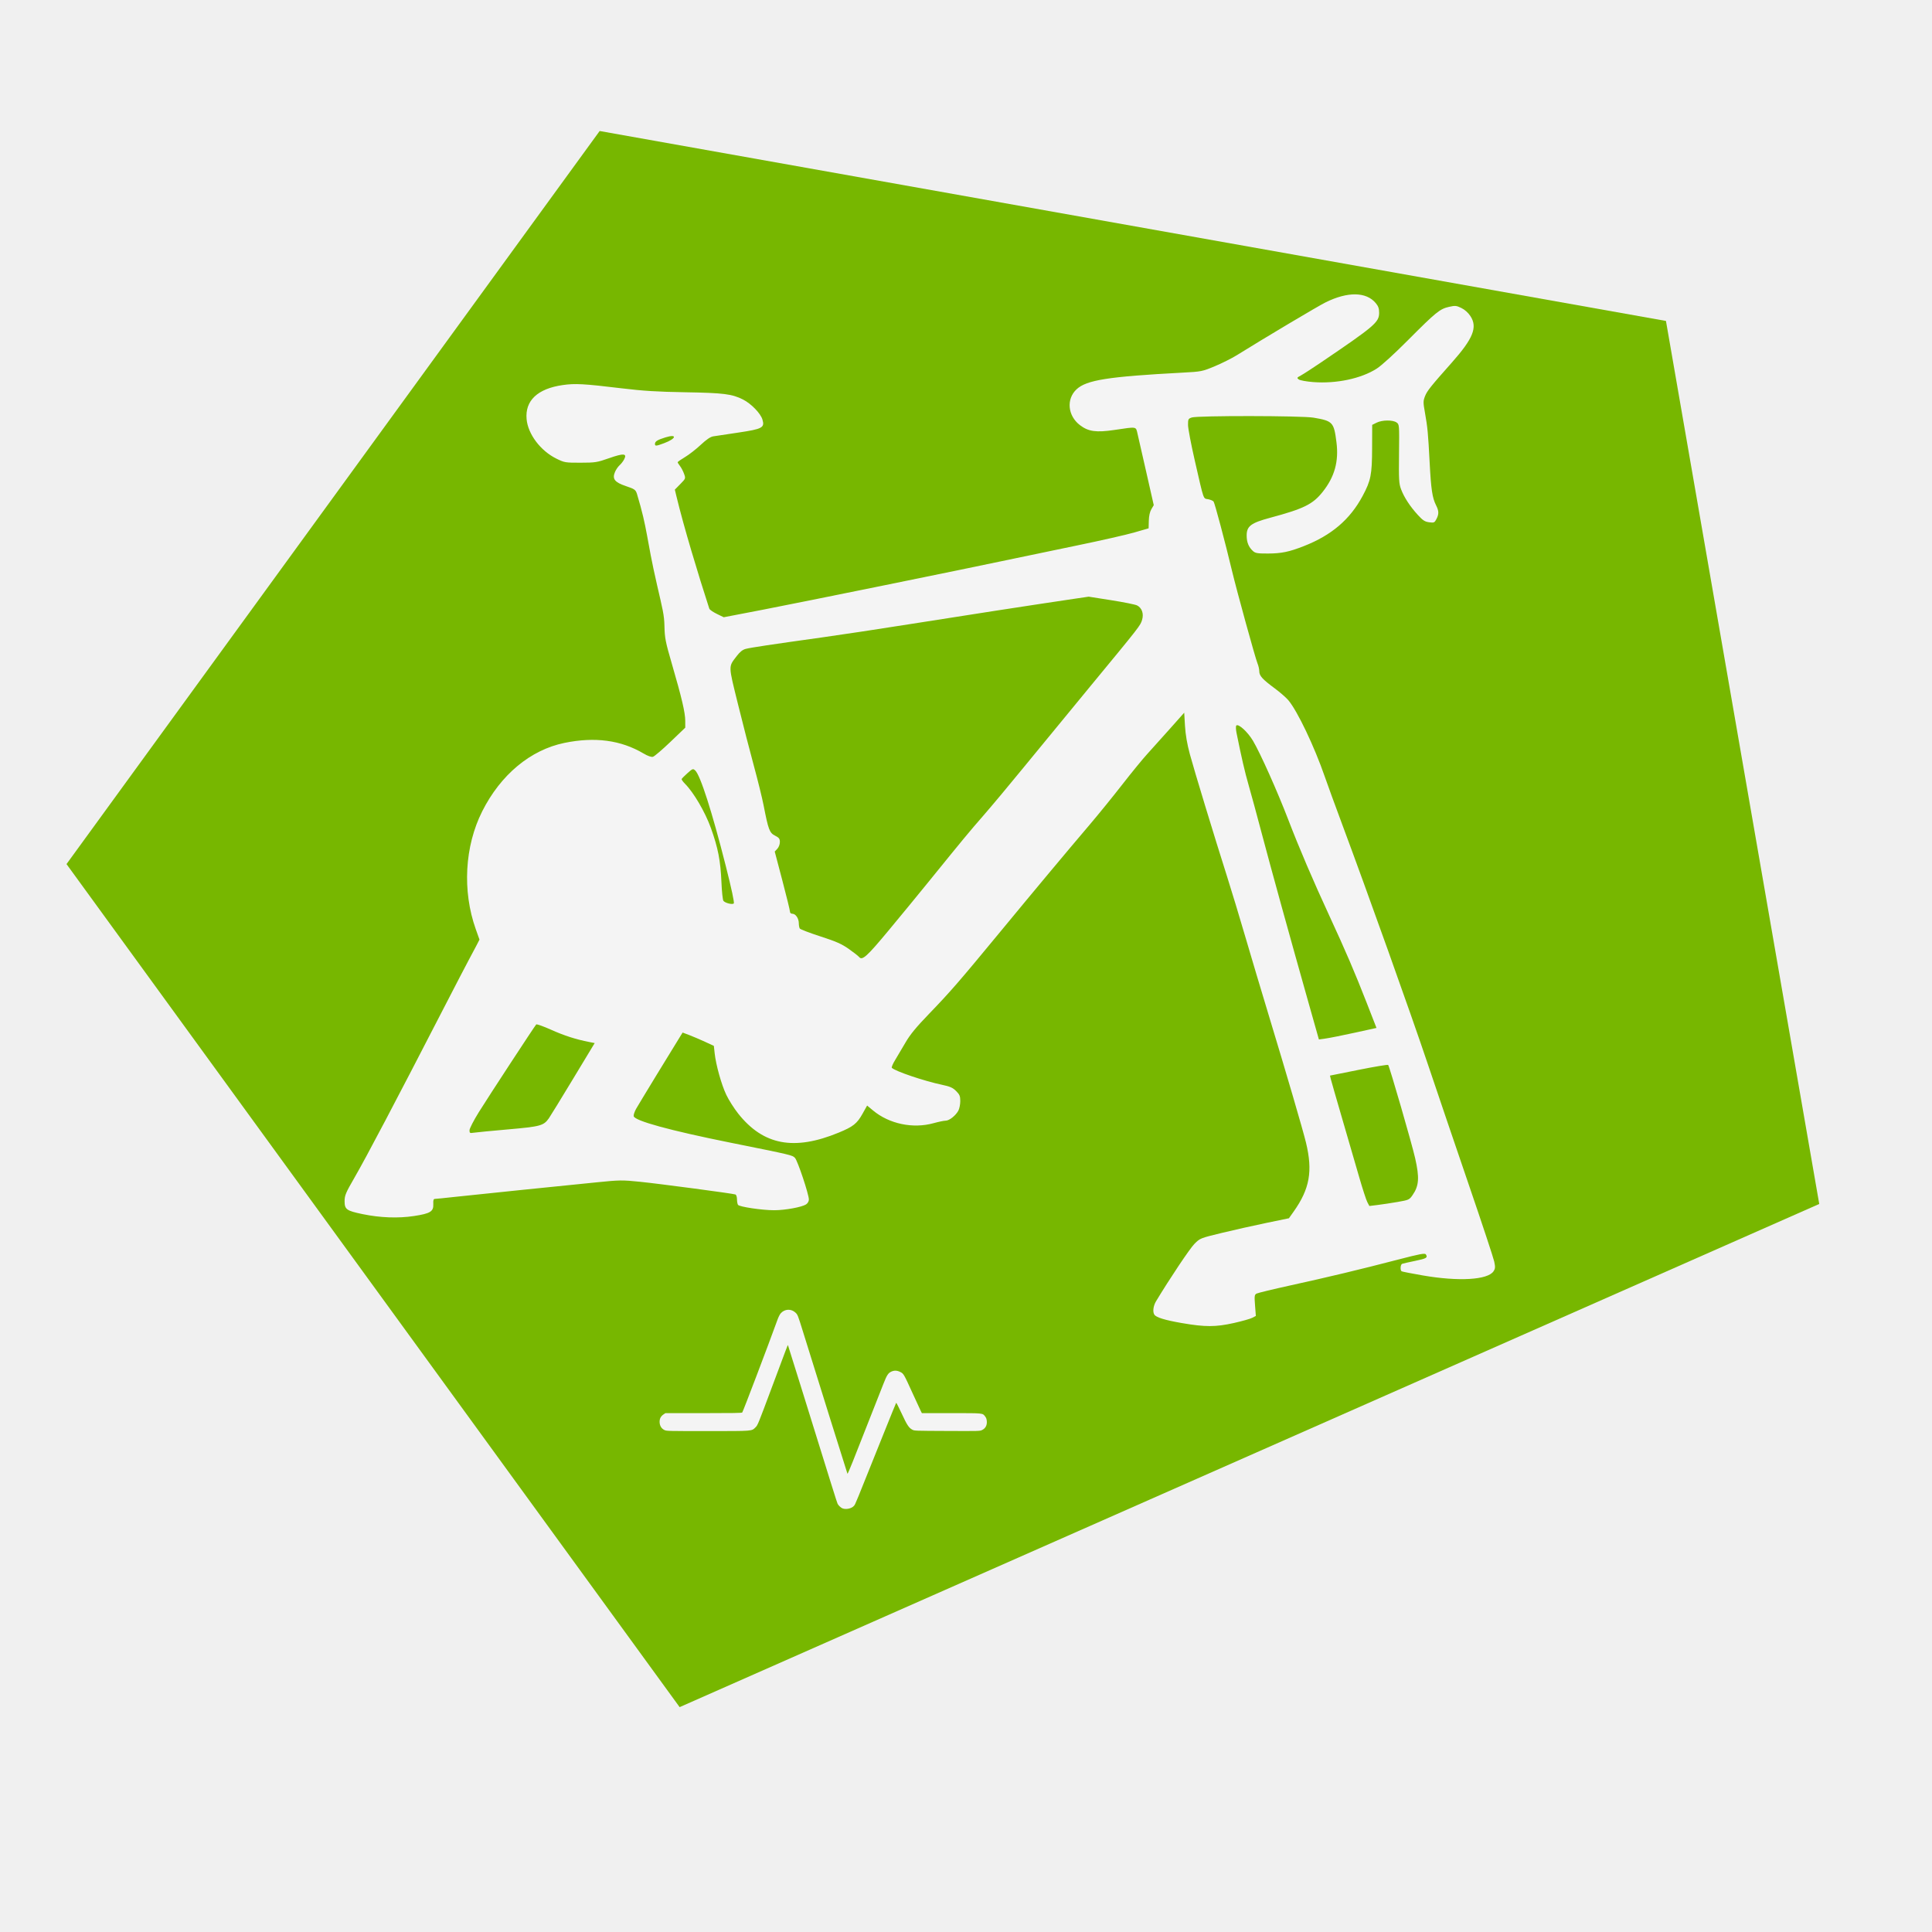
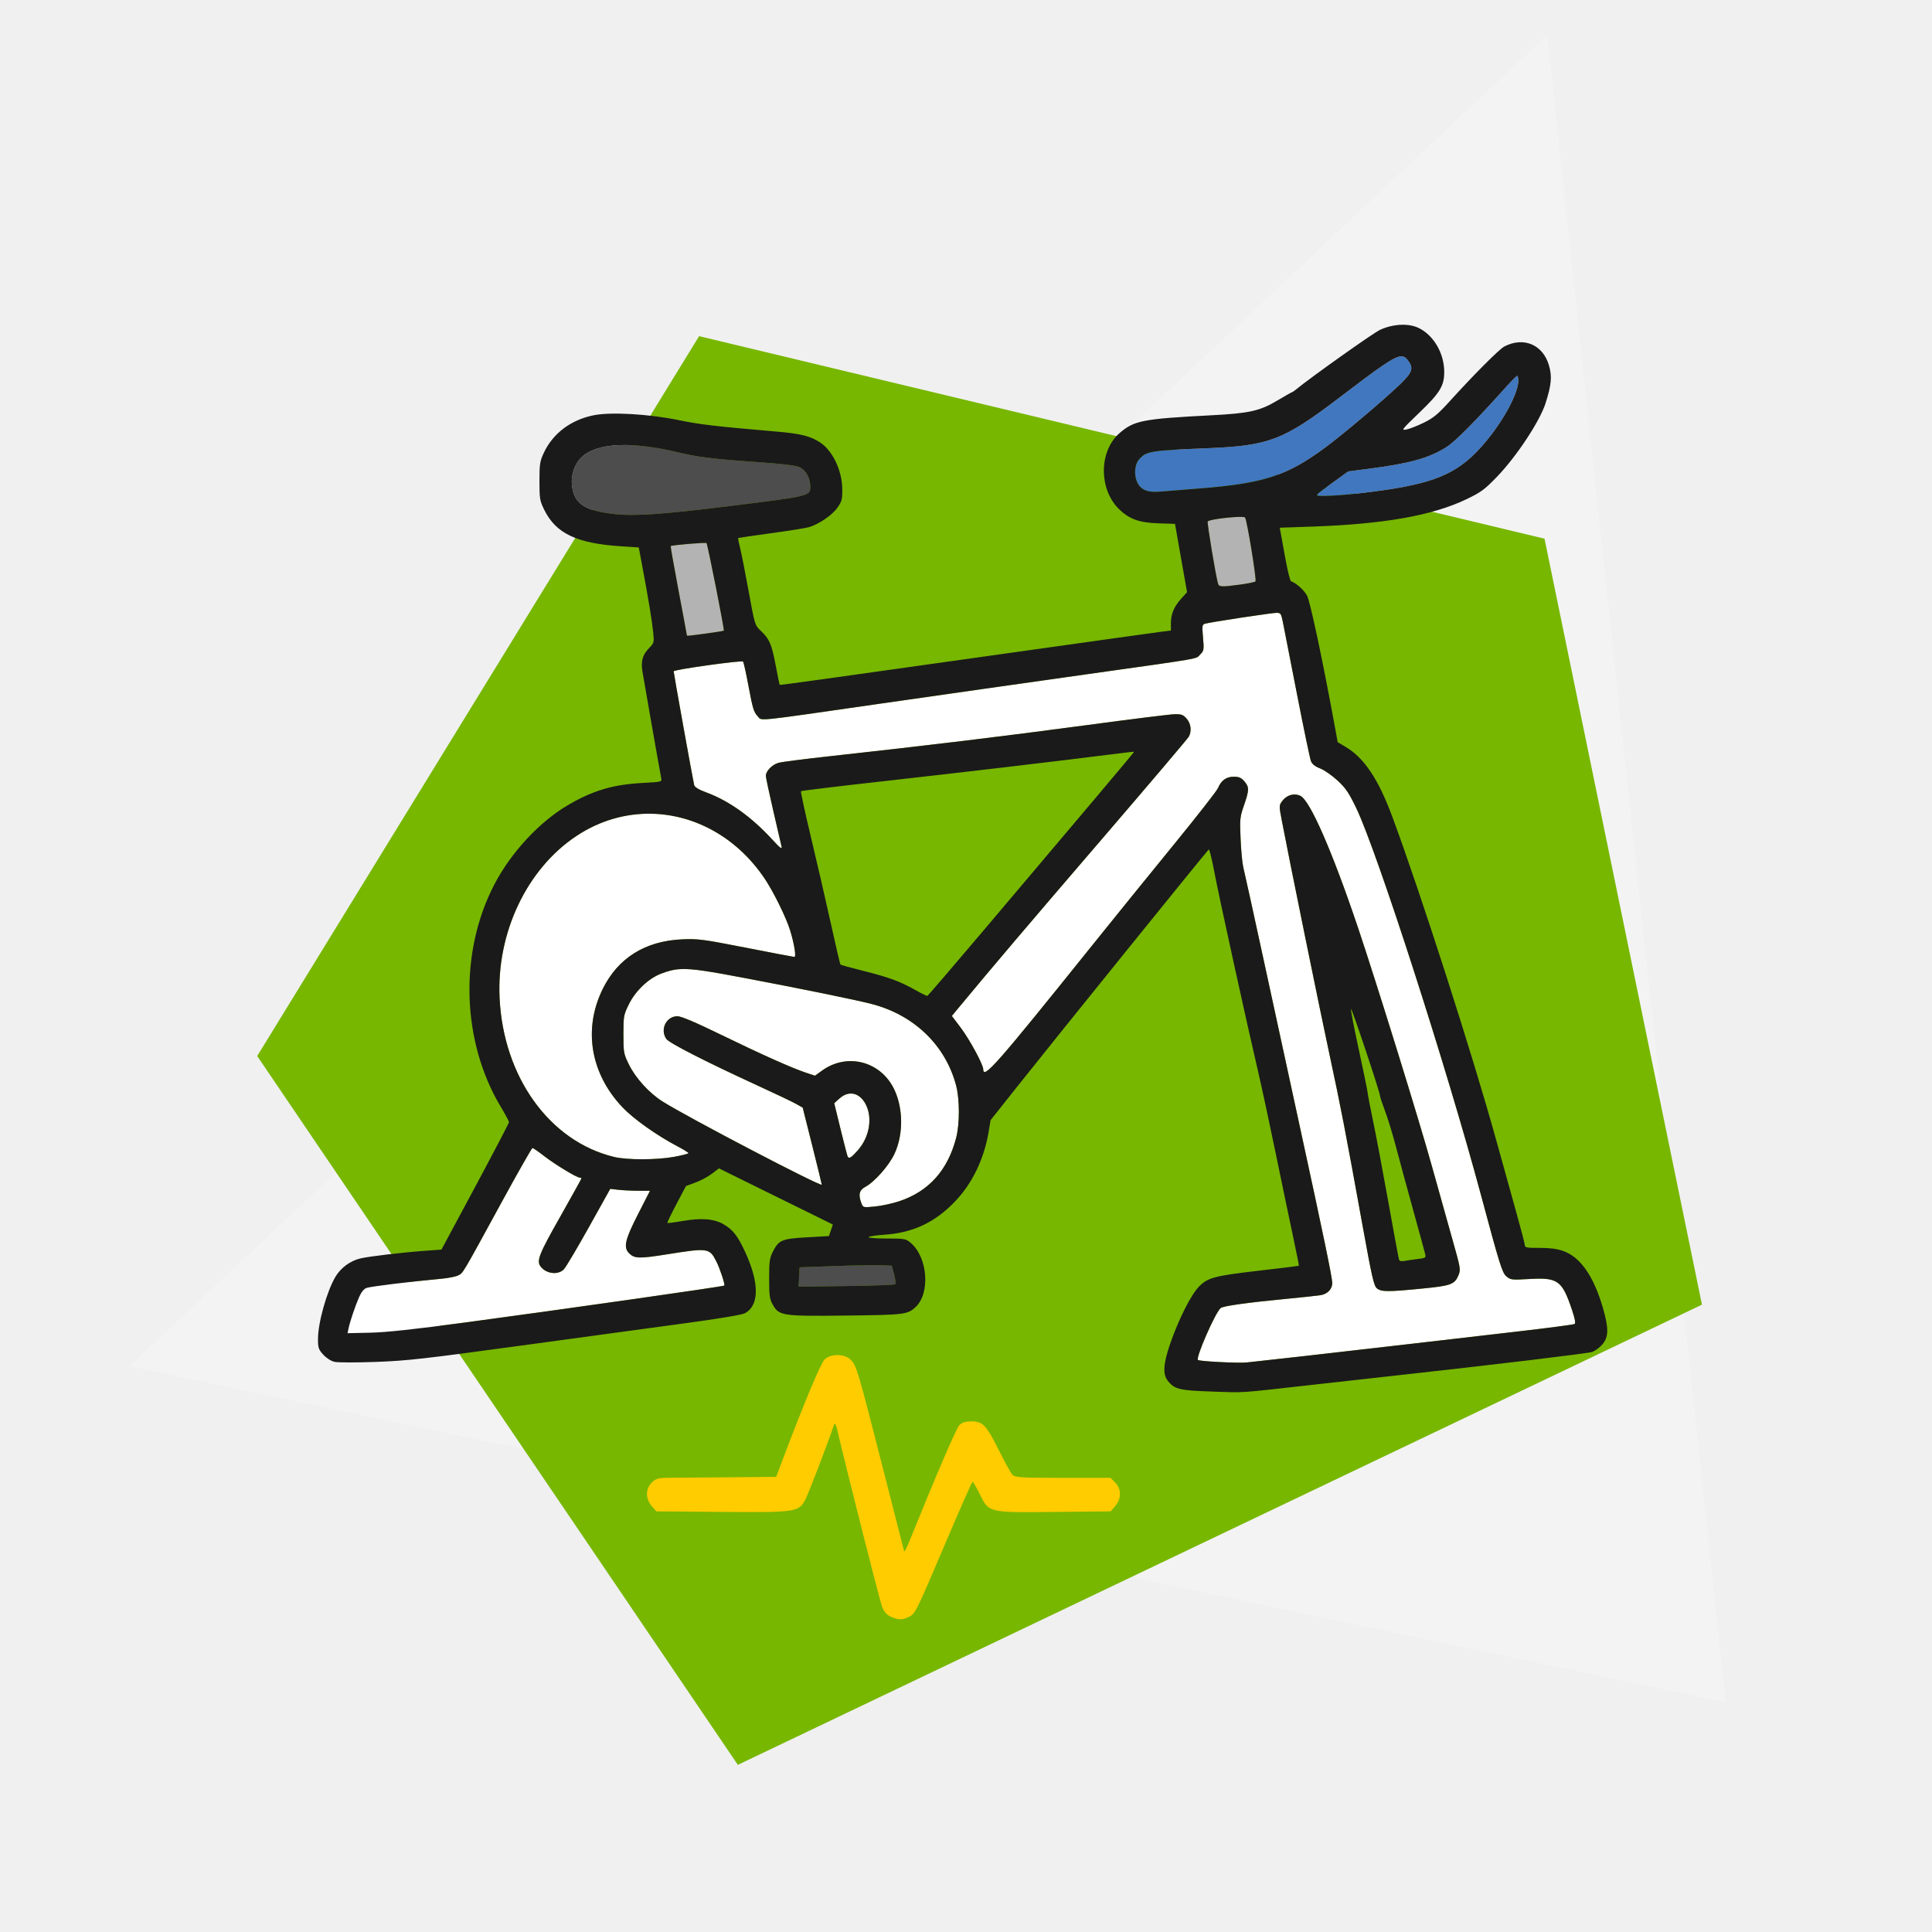
<svg xmlns="http://www.w3.org/2000/svg" version="1.1" id="svg1" width="360" height="360" viewBox="0 0 360 360" xml:space="preserve">
  <defs id="defs1" />
-   <g id="background" transform="matrix(1.052085,0,0,1.052085,-0.664369,53.34356)" style="fill:#cd0000;fill-opacity:1">
-     <path style="fill:#77b700;fill-opacity:1;stroke:none" d="M 12.411,102.336 121.002,251.648 322.838,162.533 295.69,6.14 106.838,-27.5 Z" id="path2" />
+   <g id="background2" style="fill:#cd0000;fill-opacity:1">
+     <path style="display:inline;fill:#f4f4f4;fill-opacity:0.678;stroke:none;stroke-width:1.052" d="M 321.564,317.23 288.307,6.517 24.121,254.586 Z" id="path2-1" />
  </g>
-   <g id="metric" transform="matrix(0.1613508,0,0,0.1613508,119.9549,253.6311)">
-     <path style="fill:#f4f4f4;fill-opacity:1;stroke-width:0.592" d="m 229.477,169.999 c -1.849,-0.735 -4.592,-3.304 -5.612,-5.255 -0.73,-1.396 -6.675,-20.39 -42.392,-135.452 -8.128,-26.185 -14.868,-47.699 -14.976,-47.807 -0.25,-0.251 -0.636,0.764 -19.294,50.743 -15.089,40.42 -15.641,41.767 -18.104,44.161 -4.681,4.55 -2.246,4.358 -55.411,4.358 -46.841,0 -47.353,-0.013 -49.888,-1.24 -3.513,-1.7 -5.502,-5.143 -5.502,-9.52 0,-3.759 1.449,-6.417 4.686,-8.599 l 1.996,-1.345 h 43.869 c 34.17,0 44.09,-0.163 44.865,-0.739 0.767,-0.57 30.136,-77.855 40.957,-107.78 0.935,-2.587 2.509,-5.623 3.496,-6.748 4.557,-5.19 12.092,-5.539 17.09,-0.792 2.482,2.357 2.777,3.102 8.368,21.119 16.168,52.101 51.349,164.527 51.628,164.984 0.18,0.296 2.954,-6.093 6.164,-14.197 7.495,-18.924 30.625,-77.591 35.373,-89.721 3.95,-10.089 5.475,-12.441 9.156,-14.113 3.363,-1.528 6.622,-1.393 10.269,0.424 3.911,1.949 4.09,2.258 14.301,24.696 4.498,9.885 8.741,19.074 9.427,20.42 l 1.248,2.447 h 34.031 c 37.686,0 35.978,-0.171 39.084,3.902 1.226,1.608 1.685,2.978 1.875,5.598 0.331,4.583 -1.595,8.127 -5.425,9.981 -2.575,1.247 -2.898,1.255 -40.381,1.092 -37.725,-0.165 -37.789,-0.167 -40.235,-1.475 -4.018,-2.149 -6.123,-5.348 -12.327,-18.74 -3.247,-7.009 -6.083,-12.552 -6.302,-12.318 -0.219,0.234 -6.53,15.731 -14.024,34.439 -34.236,85.457 -32.945,82.308 -34.585,84.392 -2.543,3.233 -9.202,4.763 -13.423,3.085 z" id="path1" />
+   <g id="background" transform="matrix(0.9059701,0,0,0.934409,28.66453,85.44164)" style="fill:#cd0000;fill-opacity:1">
+     <path style="fill:#77b700;fill-opacity:1;stroke:none" d="M 21.261,119.151 120.117,260.498 318.413,168.728 286.029,15.984 112.148,-24.402 Z" id="path2" />
  </g>
-   <g id="bike" transform="matrix(1.186497,0,0,1.186497,-29.09977,-81.41105)">
-     <path style="display:inline;fill:#f4f4f4;fill-opacity:1;stroke-width:0.198" d="m 210.175,276.407 c -2.711,-0.471 -4.082,-0.892 -4.368,-1.34 -0.283,-0.445 -0.161,-1.378 0.274,-2.099 2.134,-3.539 5.29,-8.259 6.015,-8.994 0.886,-0.899 0.913,-0.91 4.306,-1.733 1.878,-0.456 5.019,-1.16 6.98,-1.566 l 3.566,-0.737 0.76,-1.075 c 2.503,-3.542 2.999,-6.32 1.923,-10.787 -0.472,-1.961 -3.068,-10.838 -5.852,-20.008 -1.158,-3.814 -2.82,-9.387 -3.695,-12.383 -0.875,-2.997 -2.157,-7.232 -2.85,-9.411 -2.03,-6.383 -5.151,-16.647 -5.846,-19.219 -0.43,-1.592 -0.682,-3.061 -0.764,-4.446 l -0.122,-2.068 -2.279,2.563 c -1.253,1.41 -2.85,3.188 -3.548,3.951 -0.698,0.763 -2.449,2.903 -3.89,4.756 -1.441,1.853 -3.758,4.706 -5.148,6.34 -3.672,4.318 -8.658,10.289 -14.061,16.841 -6.35,7.701 -7.827,9.404 -11.092,12.786 -2.074,2.149 -3.025,3.305 -3.75,4.557 -0.534,0.923 -1.269,2.165 -1.633,2.759 -0.364,0.595 -0.596,1.145 -0.515,1.222 0.572,0.549 5.057,2.064 7.868,2.659 1.277,0.27 1.703,0.458 2.229,0.985 0.549,0.549 0.651,0.795 0.651,1.572 0,0.507 -0.131,1.174 -0.29,1.482 -0.404,0.781 -1.43,1.599 -2.006,1.599 -0.265,0 -1.126,0.178 -1.913,0.396 -3.234,0.896 -6.958,0.112 -9.496,-2.001 l -0.925,-0.77 -0.717,1.281 c -0.87,1.556 -1.472,2.033 -3.746,2.971 -7.004,2.891 -11.836,1.978 -15.776,-2.98 -0.648,-0.815 -1.493,-2.147 -1.879,-2.959 -0.764,-1.611 -1.622,-4.676 -1.824,-6.518 l -0.128,-1.167 -1.405,-0.649 c -0.773,-0.357 -1.876,-0.827 -2.452,-1.046 l -1.047,-0.397 -0.269,0.429 c -1.245,1.987 -6.678,10.906 -7.034,11.545 -0.249,0.447 -0.421,0.967 -0.382,1.156 0.149,0.732 5.693,2.251 15.227,4.17 9.673,1.948 9.66,1.944 10.097,2.382 0.416,0.417 2.188,5.718 2.188,6.546 0,0.277 -0.187,0.597 -0.446,0.764 -0.668,0.43 -3.303,0.911 -4.996,0.911 -1.911,0 -5.493,-0.534 -5.693,-0.849 -0.084,-0.133 -0.155,-0.534 -0.156,-0.891 -0.002,-0.358 -0.114,-0.689 -0.251,-0.736 -0.445,-0.154 -11.864,-1.674 -14.944,-1.988 -2.851,-0.291 -3.211,-0.287 -6.935,0.092 -2.16,0.22 -7.45,0.756 -11.754,1.192 -4.304,0.436 -9.03,0.928 -10.501,1.093 -1.471,0.165 -2.825,0.301 -3.01,0.302 -0.266,0.002 -0.327,0.17 -0.297,0.816 0.054,1.169 -0.459,1.487 -3.034,1.88 -2.48,0.379 -5.333,0.272 -8.09,-0.303 -2.505,-0.522 -2.807,-0.74 -2.807,-2.025 0,-0.903 0.168,-1.303 1.558,-3.71 1.886,-3.266 6.403,-11.844 13.992,-26.574 1.825,-3.542 3.609,-6.974 3.965,-7.628 0.356,-0.654 0.877,-1.635 1.158,-2.179 l 0.51,-0.991 -0.584,-1.643 c -2.132,-5.997 -1.748,-13.014 1.011,-18.5 2.896,-5.757 7.578,-9.654 12.917,-10.751 4.785,-0.983 8.86,-0.439 12.412,1.658 0.679,0.401 1.224,0.593 1.486,0.524 0.228,-0.06 1.463,-1.114 2.745,-2.342 l 2.331,-2.232 -0.003,-1.09 c -0.004,-1.278 -0.548,-3.594 -2.096,-8.916 -1.01,-3.474 -1.128,-4.073 -1.169,-5.944 -0.039,-1.79 -0.292,-2.666 -1.159,-6.439 -1.767,-7.69 -1.417,-8.546 -3.168,-14.359 -0.215,-0.625 -0.373,-0.734 -1.722,-1.189 -1.78,-0.6 -2.184,-1.123 -1.718,-2.225 0.152,-0.359 0.476,-0.831 0.72,-1.049 0.244,-0.218 0.569,-0.637 0.721,-0.931 0.485,-0.939 -0.081,-0.982 -2.365,-0.18 -1.893,0.665 -2.163,0.708 -4.494,0.711 -2.398,0.004 -2.523,-0.018 -3.783,-0.638 -2.492,-1.226 -4.468,-3.844 -4.682,-6.204 -0.264,-2.909 1.72,-4.782 5.669,-5.352 1.938,-0.28 3.33,-0.203 9.238,0.509 3.412,0.411 5.586,0.546 10.006,0.621 6.035,0.102 7.353,0.268 9.083,1.145 1.269,0.643 2.752,2.171 3.04,3.132 0.386,1.288 0.01,1.491 -3.826,2.062 -1.784,0.266 -3.537,0.529 -3.896,0.585 -0.444,0.07 -1.075,0.499 -1.981,1.347 -0.732,0.684 -1.843,1.548 -2.469,1.918 -0.627,0.371 -1.139,0.73 -1.139,0.799 0,0.069 0.166,0.338 0.368,0.598 0.202,0.26 0.488,0.807 0.635,1.217 0.266,0.743 0.265,0.746 -0.59,1.617 l -0.857,0.873 0.244,1.016 c 1.158,4.826 3.436,12.338 5.165,17.664 0.067,0.205 0.654,0.575 1.227,0.854 l 1.041,0.507 6.142,-1.182 c 5.874,-1.13 32.368,-6.523 39.429,-8.025 1.853,-0.394 6.355,-1.332 10.006,-2.085 3.651,-0.752 7.653,-1.662 8.894,-2.02 l 2.257,-0.652 0.03,-1.188 c 0.02,-0.761 0.165,-1.415 0.404,-1.82 l 0.374,-0.632 -1.159,-5.114 c -0.637,-2.813 -1.263,-5.559 -1.391,-6.104 -0.272,-1.16 -0.039,-1.122 -3.614,-0.593 -2.893,0.428 -4.109,0.258 -5.436,-0.76 -1.92,-1.472 -2.164,-4.091 -0.525,-5.622 1.564,-1.461 4.975,-1.998 16.61,-2.616 2.998,-0.159 3.119,-0.183 5.1,-1.007 1.116,-0.464 2.676,-1.247 3.467,-1.739 4.332,-2.698 12.721,-7.692 13.921,-8.286 3.469,-1.719 6.383,-1.681 7.884,0.103 0.407,0.484 0.537,0.85 0.537,1.519 0,1.504 -0.659,2.066 -9.278,7.906 -1.287,0.872 -2.644,1.749 -3.017,1.95 -0.629,0.338 -0.652,0.383 -0.32,0.626 0.197,0.144 1.221,0.328 2.276,0.409 3.622,0.278 7.517,-0.548 9.958,-2.112 0.762,-0.488 2.742,-2.291 4.938,-4.497 4.341,-4.36 4.988,-4.886 6.415,-5.205 0.976,-0.218 1.154,-0.202 1.938,0.177 0.537,0.26 1.074,0.739 1.421,1.265 1.157,1.758 0.445,3.529 -2.961,7.361 -3.251,3.658 -3.848,4.407 -4.163,5.223 -0.298,0.77 -0.299,0.982 -0.014,2.576 0.414,2.322 0.5,3.233 0.741,7.858 0.22,4.219 0.418,5.537 1.006,6.7 0.454,0.898 0.467,1.379 0.057,2.171 -0.292,0.565 -0.373,0.601 -1.139,0.501 -0.68,-0.089 -0.994,-0.292 -1.79,-1.163 -1.22,-1.335 -2.153,-2.766 -2.627,-4.031 -0.329,-0.878 -0.365,-1.498 -0.318,-5.581 0.052,-4.56 0.049,-4.596 -0.391,-4.904 -0.596,-0.417 -2.26,-0.398 -3.129,0.036 l -0.693,0.346 -0.013,3.665 c -0.015,4.173 -0.195,5.079 -1.491,7.5 -1.974,3.687 -4.872,6.163 -9.203,7.864 -2.347,0.922 -3.54,1.169 -5.668,1.175 -1.637,0.005 -1.974,-0.051 -2.348,-0.39 -0.682,-0.617 -0.991,-1.381 -0.991,-2.447 0,-1.462 0.67,-1.967 3.684,-2.777 5.299,-1.424 6.698,-2.114 8.252,-4.067 1.875,-2.357 2.548,-4.777 2.167,-7.79 -0.399,-3.16 -0.578,-3.351 -3.602,-3.866 -1.852,-0.315 -18.2,-0.338 -19.12,-0.027 -0.554,0.187 -0.594,0.268 -0.589,1.176 0.003,0.536 0.475,3.026 1.049,5.532 1.485,6.484 1.312,5.978 2.098,6.126 0.369,0.069 0.759,0.235 0.865,0.368 0.185,0.233 1.832,6.425 2.9,10.903 0.74,3.103 3.658,13.7 3.993,14.501 0.157,0.375 0.285,0.94 0.285,1.254 0,0.707 0.488,1.246 2.43,2.682 0.829,0.613 1.79,1.452 2.136,1.863 1.434,1.708 4.074,7.245 5.717,11.99 0.423,1.223 1.633,4.542 2.689,7.375 4.09,10.978 10.779,29.703 13.484,37.745 1.558,4.631 4.496,13.28 6.529,19.219 2.033,5.939 3.794,11.261 3.913,11.826 0.182,0.864 0.165,1.106 -0.105,1.517 -0.896,1.367 -5.465,1.639 -11.116,0.66 -1.733,-0.3 -3.227,-0.592 -3.319,-0.649 -0.259,-0.16 -0.197,-1.072 0.081,-1.176 0.136,-0.051 1.045,-0.256 2.02,-0.457 1.802,-0.37 2.027,-0.504 1.707,-1.011 -0.151,-0.24 -0.867,-0.106 -4.504,0.84 -5.811,1.512 -10.859,2.722 -16.781,4.021 -2.71,0.595 -5.095,1.171 -5.301,1.281 -0.337,0.18 -0.361,0.362 -0.246,1.857 l 0.127,1.657 -0.573,0.296 c -0.315,0.163 -1.609,0.528 -2.875,0.812 -2.851,0.639 -4.524,0.642 -8.131,0.016 z m 33.846,-19.032 c 1.75,-0.301 1.836,-0.34 2.346,-1.076 1.011,-1.459 1.099,-2.726 0.401,-5.803 -0.529,-2.333 -4.029,-14.421 -4.237,-14.636 -0.071,-0.073 -2.155,0.274 -4.633,0.771 l -4.504,0.904 0.123,0.517 c 0.068,0.284 0.878,3.102 1.801,6.263 0.923,3.16 2.115,7.262 2.649,9.114 0.534,1.853 1.115,3.641 1.292,3.975 l 0.32,0.607 1.312,-0.161 c 0.722,-0.089 2.13,-0.302 3.129,-0.474 z m -139.718,-11.391 c 5.115,-0.45 5.592,-0.58 6.418,-1.739 0.21,-0.295 1.916,-3.075 3.791,-6.178 l 3.409,-5.642 -0.865,-0.169 c -2.082,-0.407 -3.895,-0.989 -5.959,-1.913 -1.218,-0.545 -2.28,-0.924 -2.36,-0.842 -0.246,0.254 -7.478,11.307 -9.02,13.786 -0.802,1.289 -1.457,2.563 -1.457,2.832 0,0.441 0.063,0.479 0.644,0.386 0.354,-0.057 2.784,-0.292 5.399,-0.522 z m 132.988,-15.187 3.408,-0.749 -1.563,-4.007 c -1.84,-4.717 -3.291,-8.097 -5.836,-13.599 -2.552,-5.515 -4.732,-10.614 -6.45,-15.086 -1.726,-4.492 -4.403,-10.48 -5.546,-12.403 -0.824,-1.387 -2.288,-2.727 -2.618,-2.397 -0.092,0.092 -0.079,0.607 0.029,1.143 0.769,3.823 1.324,6.223 1.898,8.201 0.365,1.257 1.299,4.692 2.075,7.635 1.433,5.427 4.382,16.1 7.339,26.563 l 1.628,5.759 1.114,-0.156 c 0.613,-0.086 2.647,-0.493 4.522,-0.905 z m -73.26,-16.001 c 1.815,-2.182 4.673,-5.661 6.352,-7.732 5.56,-6.858 6.262,-7.706 8.61,-10.402 1.281,-1.471 4.077,-4.815 6.212,-7.43 2.136,-2.615 6.789,-8.277 10.34,-12.582 8.101,-9.819 8.067,-9.775 8.345,-10.701 0.288,-0.961 -0.034,-1.875 -0.795,-2.257 -0.284,-0.143 -2.11,-0.51 -4.056,-0.816 l -3.539,-0.557 -2.306,0.34 c -5.781,0.852 -18.482,2.81 -25.884,3.99 -4.468,0.712 -10.665,1.649 -13.77,2.082 -7.858,1.094 -11.079,1.579 -11.894,1.788 -0.49,0.126 -0.914,0.463 -1.419,1.125 -1.329,1.745 -1.34,1.332 0.206,7.598 0.764,3.097 1.888,7.459 2.498,9.693 0.609,2.234 1.29,4.998 1.513,6.142 0.75,3.849 0.93,4.329 1.794,4.77 0.643,0.328 0.763,0.488 0.763,1.017 0,0.358 -0.173,0.811 -0.403,1.056 l -0.403,0.429 1.195,4.537 c 0.657,2.495 1.195,4.693 1.196,4.884 2e-4,0.211 0.151,0.347 0.385,0.347 0.506,0 1.001,0.729 1.005,1.481 0.002,0.33 0.071,0.707 0.154,0.838 0.083,0.131 1.537,0.686 3.23,1.235 2.477,0.802 3.348,1.186 4.454,1.963 0.756,0.531 1.493,1.107 1.636,1.28 0.486,0.586 1.208,-0.063 4.58,-4.117 z M 138.488,204.535 c -2.138,-8.444 -3.984,-14.201 -4.788,-14.929 -0.341,-0.308 -0.412,-0.283 -1.208,0.43 -0.465,0.417 -0.876,0.83 -0.912,0.918 -0.036,0.088 0.193,0.418 0.509,0.735 1.37,1.37 3.175,4.448 4.079,6.956 1.122,3.112 1.515,5.133 1.658,8.52 0.062,1.471 0.202,2.787 0.31,2.923 0.272,0.343 1.391,0.628 1.627,0.414 0.122,-0.111 -0.344,-2.293 -1.274,-5.966 z m -9.643,-66.329 c 1.922,-0.719 2.07,-1.49 0.172,-0.897 -1.267,0.396 -1.632,0.625 -1.632,1.028 0,0.363 0.186,0.346 1.461,-0.131 z" id="path1-6" />
+   <g id="metric" transform="translate(-276.9798,-1266.164)" style="fill:#cd0000;fill-opacity:1">
+     <path d="m 442.995,1567.428 c -0.741,-0.323 -1.284,-0.934 -1.649,-1.859 -0.419,-1.059 -6.239,-24.01 -8.401,-33.127 -0.192,-0.811 -0.416,-1.196 -0.519,-0.892 -1.234,3.655 -4.818,12.994 -5.408,14.091 -1.23,2.285 -1.755,2.361 -15.659,2.243 l -12.091,-0.102 -0.861,-1.001 c -1.16,-1.349 -1.154,-3.197 0.015,-4.366 0.74,-0.74 1.223,-0.878 3.121,-0.889 1.235,-0.01 6.254,-0.047 11.154,-0.089 l 8.908,-0.076 1.351,-3.567 c 3.941,-10.405 6.937,-17.568 7.648,-18.282 1.144,-1.149 3.751,-1.126 4.922,0.044 1.044,1.044 1.367,2.141 6.06,20.557 2.075,8.142 3.816,14.943 3.87,15.112 0.053,0.169 0.51,-0.714 1.015,-1.962 4.963,-12.276 8.693,-20.945 9.263,-21.533 0.484,-0.499 1.161,-0.714 2.25,-0.714 2.123,0 2.762,0.67 5.101,5.351 1.078,2.158 2.209,4.205 2.512,4.548 0.498,0.563 1.423,0.624 9.431,0.624 h 8.879 l 0.876,0.875 c 1.169,1.169 1.175,3.017 0.015,4.366 l -0.86,1.001 -10.34,0.109 c -12.504,0.132 -12.339,0.171 -14.049,-3.299 -0.635,-1.287 -1.24,-2.334 -1.345,-2.327 -0.105,0.01 -2.187,4.702 -4.626,10.434 -5.94,13.958 -6.014,14.11 -7.191,14.719 -1.224,0.633 -1.955,0.635 -3.391,0.01 z" style="display:inline;fill:#ffcc00;stroke-width:0.268" id="path1-9" />
+   </g>
+   <g id="bike" transform="matrix(0.2301103,0,0,0.2301103,22.4933,-49.16061)">
+     <path id="path8" style="display:inline;fill:#ffffff" d="m 935.979,709.889 c -4.012,0.008 -54.21,7.641 -58.033,8.824 -2.226,0.689 -2.371,1.761 -1.533,11.227 0.876,9.892 0.75,10.641 -2.283,13.674 -3.893,3.893 4.48,2.44 -93.723,16.277 -44.733,6.303 -119.134,16.894 -165.334,23.537 -105.745,15.204 -95.271,14.153 -99.434,9.99 -2.879,-2.879 -3.985,-6.524 -7.135,-23.486 -2.05,-11.042 -4.112,-20.311 -4.58,-20.598 -1.77,-1.082 -56.184,6.559 -56.184,7.889 0,1.465 15.502,87.476 16.582,92.004 0.453,1.9 3.471,3.731 10.393,6.305 17.924,6.666 36.167,19.716 52.562,37.6 6.551,7.145 8.451,8.613 7.871,6.084 -0.42,-1.833 -3.46,-14.958 -6.754,-29.166 -3.294,-14.208 -5.988,-26.878 -5.988,-28.154 0,-3.91 5.211,-9.211 10.404,-10.586 2.711,-0.717 21.429,-3.115 41.596,-5.328 78.32,-8.595 143.306,-16.456 206.666,-24.998 36.3,-4.894 68.902,-8.944 72.449,-9 5.479,-0.086 6.932,0.462 9.666,3.641 3.456,4.018 4.177,9.976 1.754,14.504 -0.805,1.505 -32.471,38.815 -70.369,82.912 -59.12,68.791 -89.909,105.036 -115.857,136.393 l -5.689,6.877 7.371,9.787 c 7.066,9.38 17.987,29.563 18.029,33.322 0.096,8.452 10.025,-2.821 87.672,-99.537 17.662,-22 47.548,-58.895 66.414,-81.99 18.866,-23.095 35.061,-43.808 35.988,-46.027 2.629,-6.291 6.733,-9.254 12.82,-9.254 4.218,0 6.052,0.795 8.561,3.711 4.037,4.693 4,7.027 -0.307,19.461 -3.293,9.506 -3.453,11.12 -2.732,27.434 0.421,9.533 1.398,19.733 2.17,22.666 0.772,2.933 8.942,40.135 18.154,82.668 9.212,42.533 21.84,100.732 28.062,129.332 18.504,85.046 25.844,120.455 25.844,124.68 0,4.988 -3.848,8.954 -9.592,9.889 -2.424,0.394 -14.308,1.67 -26.408,2.834 -33.084,3.183 -52.307,5.86 -54.375,7.576 -4.313,3.579 -20.305,40.117 -18.396,42.031 1.108,1.112 32.205,2.712 39.439,2.029 2.567,-0.242 22.965,-2.506 45.332,-5.029 22.367,-2.524 61.067,-6.955 86,-9.848 24.933,-2.893 64.986,-7.53 89.006,-10.303 24.02,-2.773 44.343,-5.455 45.162,-5.961 1.042,-0.644 0.431,-4.072 -2.029,-11.41 -7.986,-23.817 -11.435,-26.343 -34.215,-25.051 -14.907,0.846 -15.53,0.772 -19.062,-2.281 -3.274,-2.829 -5.369,-9.552 -20.236,-64.963 -27.905,-104.003 -84.3,-278.977 -101.291,-314.273 -5.883,-12.22 -8.477,-16.024 -15.143,-22.195 -4.424,-4.096 -10.73,-8.473 -14.014,-9.727 -4.012,-1.532 -6.443,-3.438 -7.41,-5.807 -0.792,-1.939 -5.937,-26.624 -11.432,-54.857 -5.495,-28.233 -10.635,-54.484 -11.424,-58.334 -1.3,-6.349 -1.766,-6.999 -5.006,-6.992 z m 14.381,147.115 c 1.658,-0.025 3.324,0.319 4.891,1.062 7.8,3.702 25.825,44.921 46.564,106.482 15.003,44.534 49.65,156.33 59.916,193.332 5.392,19.433 12.889,46.209 16.66,59.502 6.574,23.172 6.775,24.363 4.881,28.896 -3.109,7.441 -6.069,8.52 -29.701,10.832 -27.72,2.712 -32.838,2.679 -36.361,-0.231 -2.42,-1.998 -4.057,-9.131 -11.393,-49.666 -13.935,-77 -17.842,-97.229 -26.916,-139.334 -7.711,-35.782 -32.583,-157.803 -38.66,-189.668 -2.327,-12.2 -2.321,-12.375 0.377,-15.988 2.477,-3.318 6.094,-5.165 9.742,-5.221 z m -520.486,15.559 c -20.825,-0.425 -41.91,5.426 -60.932,18.072 -40.198,26.724 -64.703,78.481 -62.141,131.246 3.109,64.028 40.532,115.959 92.678,128.603 10.501,2.546 34.52,2.511 48.594,-0.072 6.417,-1.178 11.662,-2.528 11.656,-3.002 -0.006,-0.474 -4.009,-2.963 -8.895,-5.529 -16.891,-8.874 -35.707,-22.243 -44.662,-31.736 -25.867,-27.421 -31.807,-63.31 -15.84,-95.699 12.332,-25.017 34.308,-38.789 64.074,-40.152 12.974,-0.594 16.785,-0.096 52,6.799 20.9,4.092 38.517,7.445 39.15,7.449 1.559,0.011 -0.13,-10.545 -3.398,-21.234 -3.294,-10.774 -13.697,-31.88 -21.055,-42.715 -22.532,-33.18 -56.522,-51.322 -91.23,-52.029 z m 23.576,125.809 c 9.61,-0.46 23.177,1.795 52.957,7.447 47.369,8.991 88.478,17.402 101.604,20.791 34.401,8.882 59.854,33.412 68.443,65.961 2.994,11.345 2.999,31.243 0.01,42.645 -6.867,26.191 -22.189,43.207 -46.057,51.147 -5.5,1.83 -14.335,3.747 -19.635,4.26 -9.585,0.928 -9.642,0.914 -11,-2.656 -2.649,-6.967 -1.751,-10.603 3.295,-13.32 7.434,-4.003 19.043,-17.164 23.453,-26.588 7.298,-15.597 7.23,-36.788 -0.17,-52.293 -10.876,-22.788 -38.165,-29.872 -58.455,-15.174 l -5.676,4.111 -6.906,-2.272 c -11.396,-3.746 -35.746,-14.612 -68.775,-30.691 -21.059,-10.252 -32.672,-15.189 -35.727,-15.189 -9.072,0 -14.316,10.774 -8.963,18.416 2.324,3.318 32.118,18.538 73.225,37.406 14.667,6.732 29.03,13.576 31.918,15.209 l 5.252,2.969 7.711,30.666 c 4.241,16.867 7.727,31.145 7.748,31.729 0.08,2.259 -108.474,-54.448 -128.883,-67.326 -10.93,-6.897 -21.924,-18.989 -27.346,-30.074 -4.201,-8.591 -4.4,-9.684 -4.4,-24.355 0,-14.659 0.199,-15.768 4.365,-24.23 5.462,-11.095 16.036,-21.119 26.34,-24.975 5.564,-2.082 9.906,-3.335 15.672,-3.611 z m 137.734,100.77 c 5.013,-0.056 9.701,3.377 12.672,9.918 4.956,10.914 2.116,25.728 -6.891,35.961 -5.338,6.064 -7.164,7.208 -8.299,5.195 -0.31,-0.55 -2.89,-10.504 -5.732,-22.121 l -5.166,-21.121 4.34,-3.879 c 2.942,-2.629 6.068,-3.919 9.076,-3.953 z m -257.748,44.088 c 0.566,-0.01 4.764,2.896 9.332,6.451 8.711,6.781 26.418,17.535 28.871,17.535 0.789,0 1.434,0.296 1.434,0.658 0,0.362 -7.799,14.444 -17.332,31.291 -17.283,30.542 -19.211,35.496 -15.625,40.166 4.477,5.831 14.054,6.957 18.686,2.197 1.617,-1.661 10.738,-17.009 20.271,-34.105 l 17.334,-31.084 6.666,0.76 c 3.667,0.418 10.91,0.761 16.094,0.771 l 9.426,0.012 -9.707,19 c -10.574,20.696 -11.97,26.843 -7.18,31.633 4.334,4.334 8.163,4.432 30.932,0.791 33.061,-5.286 34.194,-5.118 39.729,5.91 3.003,5.984 7.162,18.658 6.379,19.441 -0.757,0.757 -130.456,19.243 -209.004,29.791 -42.095,5.653 -64.67,8.084 -77.701,8.367 l -18.369,0.4 0.842,-4 c 1.164,-5.534 5.166,-17.42 8.424,-25.018 1.771,-4.129 3.898,-6.798 6.078,-7.627 3.043,-1.157 35.545,-5.149 60.727,-7.457 5.5,-0.504 11.581,-1.716 13.514,-2.695 4.073,-2.063 2.725,0.201 34.598,-58.189 13.505,-24.742 25.018,-44.99 25.584,-45 z" />
+     <path id="path6" style="display:inline;fill:#b3b3b3" d="m 905.383,632.211 c -8.503,0.199 -24.623,2.271 -25.189,3.746 -0.549,1.431 6.557,44.084 8.373,50.258 0.809,2.751 2.759,2.84 17.84,0.814 6.233,-0.837 11.856,-1.991 12.496,-2.564 1.086,-0.973 -6.748,-49.143 -8.414,-51.738 -0.283,-0.441 -2.271,-0.582 -5.105,-0.516 z m -431.021,21.174 c -0.673,-0.666 -28.187,1.657 -29.006,2.449 -0.212,0.205 2.637,16.363 6.332,35.906 3.695,19.544 6.719,35.822 6.719,36.172 0,0.832 -0.225,0.85 15.773,-1.291 7.576,-1.014 13.974,-2.045 14.219,-2.291 0.602,-0.607 -13.139,-70.056 -14.037,-70.945 z" />
+     <path id="path5" style="display:inline;fill:#4d4d4d" d="m 411.682,574.074 c -18.982,-0.58 -32.81,3.22 -39.896,11.291 -4.688,5.34 -7.218,13.775 -6.375,21.254 1.672,14.833 9.961,20.488 34.061,23.238 16.261,1.856 38.707,0.357 90.471,-6.039 68.432,-8.456 68.465,-8.463 68.465,-16.035 0,-6.958 -3.492,-13.356 -8.615,-15.787 -3.039,-1.442 -13.461,-2.724 -33.562,-4.125 -36.637,-2.554 -48.439,-4.002 -65.156,-7.996 -14.757,-3.526 -28.002,-5.453 -39.391,-5.801 z m 203.383,664.131 c -5.129,-0.189 -21.924,0.111 -37.324,0.666 l -28,1.01 -0.404,7.816 -0.404,7.814 38.633,-0.488 c 21.248,-0.269 39.07,-0.925 39.604,-1.459 0.533,-0.533 0.126,-4.13 -0.904,-7.992 l -1.873,-7.023 z" />
+     <path id="path3" style="display:inline;fill:#4077bf;fill-opacity:1" d="m 1036.988,502.174 c -5.835,0.115 -17.321,8.416 -50.582,33.766 -44.593,33.986 -56.517,38.584 -105.334,40.617 -48.286,2.011 -50.348,2.342 -56.449,9.084 -3.464,3.827 -4.252,11.983 -1.738,17.998 2.7,6.462 8.271,8.956 18.188,8.143 4.033,-0.331 19.034,-1.531 33.334,-2.666 51.102,-4.058 69.998,-10.224 100.666,-32.855 14.811,-10.93 47.123,-38.223 61,-51.523 10.007,-9.591 11.123,-13.13 6.137,-19.469 -1.519,-1.931 -2.937,-3.139 -5.221,-3.094 z m 93.777,15.838 c -0.01,2.8e-4 -0.017,8.2e-4 -0.025,0.002 -0.55,0.073 -4.6,4.149 -9,9.057 -24.41,27.225 -40.822,43.82 -47.807,48.34 -13.995,9.057 -29.861,13.524 -63.34,17.84 l -16.701,2.154 -10.742,7.801 c -18.09,13.137 -17.336,11.918 -7.41,11.965 4.767,0.022 16.766,-0.878 26.666,-2.002 54.96,-6.238 75.507,-13.379 94.965,-33.008 17.725,-17.881 34.369,-46.134 34.369,-58.34 0,-2.133 -0.436,-3.826 -0.975,-3.809 z" />
+     <path id="path16" style="display:inline;fill:#1a1a1a;fill-opacity:1" d="m 1040.254,476.662 c -6.619,-0.334 -14.037,1.056 -20.514,4.082 -5.704,2.665 -55.925,38.331 -68.35,48.541 -1.292,1.061 -2.596,1.93 -2.898,1.93 -0.302,0 -5.544,2.977 -11.65,6.617 -14.449,8.613 -22.763,10.483 -53.77,12.092 -55.555,2.883 -62.672,4.274 -74.34,14.518 -16.769,14.723 -16.822,45.575 -0.105,61.707 8.189,7.903 16.274,10.771 31.779,11.273 l 13.334,0.432 1.568,9.014 c 0.863,4.958 3.06,17.402 4.879,27.654 l 3.309,18.641 -4.676,5.174 c -5.897,6.527 -8.414,12.516 -8.414,20.016 v 5.889 l -7.666,0.943 c -4.217,0.518 -54.167,7.5 -111,15.516 -167.456,23.618 -197.798,27.83 -198.129,27.498 -0.172,-0.173 -1.608,-7.182 -3.191,-15.574 -3.265,-17.307 -5.05,-21.479 -12.01,-28.074 -4.919,-4.662 -4.931,-4.697 -9.902,-32 -2.737,-15.033 -5.863,-30.851 -6.947,-35.148 -1.08,-4.281 -1.781,-7.916 -1.564,-8.104 l 0.002,-0.002 c 0.224,-0.161 12.108,-1.893 26.408,-3.848 14.3,-1.955 28.109,-4.146 30.686,-4.869 7.957,-2.233 19.013,-9.749 23.262,-15.812 3.645,-5.202 4.039,-6.744 3.922,-15.334 -0.201,-14.773 -7.651,-30.539 -17.641,-37.326 -7.607,-5.168 -15.73,-7.266 -34.363,-8.877 -52.391,-4.529 -62.334,-5.695 -80.891,-9.477 -23.892,-4.869 -54.168,-6.616 -68.012,-3.924 -18.622,3.621 -33.297,14.587 -40.723,30.43 -3.227,6.884 -3.574,9.112 -3.574,22.957 0,14.209 0.283,15.908 3.855,23.184 9.459,19.263 26.366,27.292 62.361,29.611 l 14.217,0.916 2.9,15.477 c 4.809,25.667 7.673,42.982 8.695,52.578 0.954,8.95 0.901,9.169 -3.219,13.42 -5.297,5.466 -6.768,10.596 -5.422,18.908 1.622,10.018 14.574,83.519 15.279,86.711 0.595,2.693 -0.006,2.836 -15.023,3.613 -23.992,1.241 -40.491,6.142 -60.662,18.018 -23.076,13.586 -45.897,38.186 -59.428,64.059 -28.786,55.045 -26.693,127.253 5.229,180.365 3.603,5.994 6.551,11.511 6.551,12.258 0,0.747 -12.302,24.269 -27.338,52.272 l -27.336,50.912 -12.996,0.941 c -18.648,1.349 -45.285,4.488 -52.639,6.205 -8.225,1.92 -15.997,7.656 -20.283,14.971 -7.019,11.977 -14.074,37.219 -14.074,50.352 0,7.098 0.457,8.435 4.332,12.654 2.578,2.807 6.277,5.152 9.131,5.793 2.639,0.593 17.639,0.612 33.334,0.043 25.046,-0.909 39.379,-2.52 117.203,-13.166 48.767,-6.672 108.654,-14.825 133.084,-18.121 26.195,-3.534 46.049,-6.835 48.393,-8.047 11.965,-6.187 12.104,-24.429 0.381,-49.83 -5.878,-12.735 -9.87,-17.876 -17.236,-22.193 -7.801,-4.572 -18.004,-5.422 -33.242,-2.775 -6.575,1.142 -12.174,1.855 -12.441,1.588 -0.268,-0.268 3.011,-7.104 7.287,-15.193 l 7.775,-14.707 7.65,-2.807 c 4.208,-1.543 10.208,-4.758 13.334,-7.144 l 5.684,-4.338 46.125,22.736 46.125,22.738 -1.574,4.666 -1.574,4.668 -17.885,1.025 c -20.365,1.169 -22.691,2.154 -27.553,11.668 -2.614,5.116 -3,7.912 -3,21.74 0,13.825 0.374,16.534 2.9,21.029 5.148,9.16 7.377,9.496 59.246,8.92 47.392,-0.526 49.835,-0.82 56.363,-6.805 12.138,-11.127 9.946,-40.438 -3.896,-52.086 -3.95,-3.324 -4.89,-3.492 -19.461,-3.492 -8.42,0 -14.995,-0.51 -14.609,-1.133 0.385,-0.623 5.971,-1.48 12.412,-1.904 23.647,-1.556 41.638,-10.081 58.098,-27.529 13.649,-14.469 22.984,-33.972 26.658,-55.701 l 1.623,-9.598 22,-27.705 c 32.537,-40.975 148.196,-184.188 154.641,-191.482 0.511,-0.578 2.587,7.823 4.615,18.668 3.472,18.566 25.504,118.963 36.074,164.385 2.645,11.367 8.639,39.267 13.32,62 4.681,22.733 10.937,52.696 13.902,66.584 2.965,13.888 5.254,25.36 5.086,25.496 -0.168,0.136 -14.106,1.846 -30.973,3.801 -37.4,4.334 -42.573,5.673 -49.781,12.881 -6.45,6.45 -16.578,26.476 -23.451,46.367 -5.599,16.205 -6.162,24.737 -1.982,30.051 5.398,6.862 9.307,7.829 35.211,8.721 27.919,0.961 20.879,1.421 80.004,-5.219 25.667,-2.882 58.067,-6.495 72,-8.029 76.626,-8.438 152.535,-17.552 156.268,-18.764 2.347,-0.762 6.095,-3.47 8.332,-6.018 5.222,-5.947 5.38,-13.028 0.654,-29.389 -7.572,-26.213 -18.487,-41.767 -32.664,-46.543 -4.977,-1.677 -10.919,-2.415 -18.922,-2.35 -9.382,0.077 -11.668,-0.284 -11.668,-1.85 0,-1.071 -2.967,-12.55 -6.594,-25.51 -3.627,-12.96 -11.161,-40.064 -16.742,-60.23 -19.101,-69.012 -61.688,-201.511 -84.178,-261.895 -11.241,-30.183 -22.614,-47.2 -37.471,-56.068 l -6.637,-3.961 -2.072,-11.371 c -9.686,-53.131 -20.181,-102.671 -22.736,-107.32 -2.514,-4.575 -8.862,-10.261 -12.994,-11.639 -0.713,-0.238 -2.767,-8.527 -4.564,-18.422 -1.797,-9.895 -3.552,-19.548 -3.898,-21.451 l -0.631,-3.461 25.988,-0.898 c 58.561,-2.028 97.67,-8.956 125.213,-22.178 11.796,-5.663 14.684,-7.791 24.791,-18.275 15.773,-16.362 34.673,-45.014 39.275,-59.543 4.751,-14.998 5.334,-21.59 2.709,-30.619 -4.873,-16.763 -20.512,-23.361 -36.125,-15.242 -4.107,2.136 -24.693,22.793 -44.56,44.713 -9.17,10.117 -12.931,13.211 -20.658,16.998 -5.195,2.547 -11.549,5.035 -14.115,5.529 -4.382,0.844 -3.757,0.028 10.244,-13.393 16.957,-16.253 20.424,-21.889 20.424,-33.209 0,-15.095 -8.552,-29.763 -20.811,-35.697 -3.02,-1.462 -6.704,-2.284 -10.676,-2.484 z m -3.266,25.512 c 2.283,-0.045 3.702,1.163 5.221,3.094 4.986,6.339 3.87,9.877 -6.137,19.469 -13.877,13.301 -46.189,40.594 -61,51.523 -30.668,22.631 -49.564,28.798 -100.666,32.855 -14.3,1.135 -29.301,2.335 -33.334,2.666 -9.916,0.814 -15.487,-1.68 -18.188,-8.143 -2.513,-6.015 -1.725,-14.171 1.738,-17.998 6.101,-6.742 8.163,-7.073 56.449,-9.084 48.817,-2.033 60.741,-6.631 105.334,-40.617 33.261,-25.35 44.747,-33.65 50.582,-33.766 z m 93.777,15.838 c 0.538,-0.017 0.975,1.676 0.975,3.809 0,12.206 -16.644,40.458 -34.369,58.34 -19.458,19.629 -40.005,26.77 -94.965,33.008 -9.9,1.124 -21.899,2.024 -26.666,2.002 -9.925,-0.047 -10.68,1.172 7.41,-11.965 l 10.742,-7.801 16.701,-2.154 c 33.479,-4.316 49.345,-8.783 63.34,-17.84 6.985,-4.52 23.396,-21.114 47.807,-48.34 4.4,-4.907 8.45,-8.984 9,-9.057 0.01,-0.001 0.017,-0.002 0.025,-0.002 z m -719.084,56.062 c 11.389,0.348 24.634,2.275 39.391,5.801 16.717,3.994 28.519,5.442 65.156,7.996 20.101,1.401 30.523,2.683 33.562,4.125 5.123,2.431 8.615,8.829 8.615,15.787 0,7.572 -0.033,7.579 -68.465,16.035 -51.764,6.396 -74.21,7.895 -90.471,6.039 -24.099,-2.75 -32.389,-8.405 -34.061,-23.238 -0.843,-7.479 1.687,-15.914 6.375,-21.254 7.086,-8.071 20.915,-11.871 39.896,-11.291 z m 493.701,58.137 c 2.834,-0.066 4.822,0.074 5.105,0.516 1.666,2.596 9.5,50.765 8.414,51.738 -0.64,0.573 -6.263,1.727 -12.496,2.564 -15.08,2.026 -17.031,1.937 -17.84,-0.814 -1.816,-6.174 -8.922,-48.827 -8.373,-50.258 0.566,-1.475 16.686,-3.547 25.189,-3.746 z m -431.021,21.174 c 0.898,0.889 14.639,70.338 14.037,70.945 -0.244,0.246 -6.643,1.277 -14.219,2.291 -15.999,2.141 -15.773,2.123 -15.773,1.291 0,-0.35 -3.024,-16.628 -6.719,-36.172 -3.695,-19.544 -6.544,-35.702 -6.332,-35.906 0.819,-0.792 28.333,-3.115 29.006,-2.449 z m 461.617,56.504 c 3.24,-0.007 3.706,0.643 5.006,6.992 0.788,3.85 5.929,30.101 11.424,58.334 5.495,28.233 10.64,52.919 11.432,54.857 0.968,2.369 3.398,4.274 7.41,5.807 3.284,1.254 9.589,5.63 14.014,9.727 6.666,6.171 9.26,9.975 15.143,22.195 16.991,35.297 73.386,210.271 101.291,314.273 14.867,55.411 16.962,62.133 20.236,64.963 3.532,3.053 4.156,3.127 19.062,2.281 22.78,-1.292 26.229,1.233 34.215,25.051 2.461,7.339 3.071,10.766 2.029,11.41 -0.819,0.506 -21.142,3.188 -45.162,5.961 -24.02,2.773 -64.073,7.41 -89.006,10.303 -24.933,2.893 -63.633,7.324 -86,9.848 -22.367,2.524 -42.765,4.787 -45.332,5.029 -7.235,0.683 -38.331,-0.917 -39.439,-2.029 -1.908,-1.914 14.084,-38.452 18.396,-42.031 2.067,-1.716 21.291,-4.394 54.375,-7.576 12.1,-1.164 23.984,-2.44 26.408,-2.834 5.744,-0.934 9.592,-4.901 9.592,-9.889 0,-4.225 -7.339,-39.634 -25.844,-124.68 -6.223,-28.6 -18.85,-86.799 -28.062,-129.332 -9.212,-42.533 -17.382,-79.735 -18.154,-82.668 -0.772,-2.933 -1.749,-13.133 -2.17,-22.666 -0.721,-16.314 -0.56,-17.927 2.732,-27.434 4.307,-12.434 4.344,-14.768 0.307,-19.461 -2.508,-2.916 -4.342,-3.711 -8.561,-3.711 -6.087,0 -10.192,2.963 -12.82,9.254 -0.927,2.22 -17.123,22.932 -35.988,46.027 -18.866,23.095 -48.752,59.99 -66.414,81.99 -77.647,96.716 -87.576,107.989 -87.672,99.537 -0.043,-3.759 -10.963,-23.942 -18.029,-33.322 l -7.371,-9.787 5.689,-6.877 c 25.949,-31.357 56.737,-67.602 115.857,-136.393 37.898,-44.097 69.564,-81.407 70.369,-82.912 2.423,-4.528 1.702,-10.486 -1.754,-14.504 -2.734,-3.178 -4.187,-3.726 -9.666,-3.641 -3.547,0.056 -36.149,4.106 -72.449,9 -63.36,8.542 -128.346,16.403 -206.666,24.998 -20.167,2.213 -38.885,4.611 -41.596,5.328 -5.193,1.375 -10.404,6.676 -10.404,10.586 0,1.276 2.694,13.946 5.988,28.154 3.294,14.208 6.334,27.333 6.754,29.166 0.58,2.529 -1.32,1.061 -7.871,-6.084 -16.396,-17.884 -34.638,-30.934 -52.562,-37.6 -6.922,-2.574 -9.939,-4.404 -10.393,-6.305 -1.08,-4.528 -16.582,-90.539 -16.582,-92.004 0,-1.33 54.414,-8.97 56.184,-7.889 0.468,0.286 2.53,9.555 4.58,20.598 3.149,16.962 4.255,20.607 7.135,23.486 4.163,4.163 -6.311,5.214 99.434,-9.99 46.2,-6.643 120.601,-17.234 165.334,-23.537 98.203,-13.837 89.829,-12.384 93.723,-16.277 3.033,-3.033 3.159,-3.782 2.283,-13.674 -0.838,-9.466 -0.693,-10.538 1.533,-11.227 3.823,-1.183 54.021,-8.816 58.033,-8.824 z M 820.639,822.361 c 0.233,0.21 -38.322,45.969 -122.104,144.918 -24.496,28.931 -44.897,52.704 -45.334,52.828 -0.437,0.124 -4.996,-2.124 -10.129,-4.994 -12.475,-6.975 -20.62,-9.957 -41.857,-15.324 -9.822,-2.482 -18.108,-4.762 -18.41,-5.064 -0.303,-0.303 -3.84,-15.467 -7.861,-33.697 -4.021,-18.231 -11.239,-49.543 -16.041,-69.584 -4.802,-20.041 -8.42,-36.75 -8.039,-37.131 0.381,-0.381 29.683,-3.929 65.117,-7.885 63.333,-7.07 147.045,-16.93 185.092,-21.801 10.633,-1.361 19.438,-2.381 19.566,-2.266 z m 129.721,34.643 c -3.648,0.056 -7.265,1.902 -9.742,5.221 -2.698,3.614 -2.704,3.789 -0.377,15.988 6.077,31.865 30.949,153.886 38.66,189.668 9.074,42.105 12.981,62.334 26.916,139.334 7.336,40.535 8.972,47.668 11.393,49.666 3.524,2.909 8.641,2.942 36.361,0.231 23.632,-2.312 26.592,-3.391 29.701,-10.832 1.894,-4.533 1.693,-5.724 -4.881,-28.896 -3.771,-13.293 -11.269,-40.069 -16.66,-59.502 -10.266,-37.002 -44.913,-148.798 -59.916,-193.332 -20.74,-61.561 -38.764,-102.78 -46.564,-106.482 -1.566,-0.743 -3.232,-1.088 -4.891,-1.062 z m -520.486,15.559 c 34.708,0.708 68.698,18.849 91.23,52.029 7.358,10.834 17.761,31.941 21.055,42.715 3.268,10.689 4.958,21.245 3.398,21.234 -0.633,-0.004 -18.25,-3.357 -39.15,-7.449 -35.215,-6.895 -39.026,-7.393 -52,-6.799 -29.766,1.364 -51.742,15.136 -64.074,40.152 -15.967,32.389 -10.027,68.279 15.84,95.699 8.955,9.493 27.771,22.863 44.662,31.736 4.886,2.567 8.889,5.056 8.895,5.529 0.006,0.474 -5.24,1.824 -11.656,3.002 -14.073,2.583 -38.092,2.619 -48.594,0.072 -52.146,-12.645 -89.569,-64.575 -92.678,-128.603 -2.562,-52.765 21.943,-104.522 62.141,-131.246 19.022,-12.646 40.107,-18.497 60.932,-18.072 z m 23.576,125.809 c 9.61,-0.46 23.177,1.795 52.957,7.447 47.369,8.991 88.479,17.402 101.604,20.791 34.401,8.882 59.854,33.412 68.443,65.961 2.994,11.345 2.999,31.243 0.01,42.645 -6.867,26.191 -22.189,43.207 -46.057,51.147 -5.5,1.83 -14.335,3.747 -19.635,4.26 -9.585,0.928 -9.642,0.914 -11,-2.656 -2.649,-6.967 -1.751,-10.603 3.295,-13.32 7.434,-4.003 19.043,-17.164 23.453,-26.588 7.298,-15.597 7.23,-36.788 -0.17,-52.293 -10.876,-22.788 -38.165,-29.872 -58.455,-15.174 l -5.676,4.111 -6.906,-2.272 c -11.396,-3.746 -35.746,-14.612 -68.775,-30.691 -21.059,-10.252 -32.672,-15.189 -35.727,-15.189 -9.072,0 -14.316,10.774 -8.963,18.416 2.324,3.318 32.118,18.538 73.225,37.406 14.667,6.732 29.03,13.577 31.918,15.209 l 5.252,2.969 7.711,30.666 c 4.241,16.867 7.727,31.145 7.748,31.729 0.08,2.259 -108.474,-54.448 -128.883,-67.326 -10.93,-6.897 -21.924,-18.989 -27.346,-30.074 -4.201,-8.591 -4.4,-9.684 -4.4,-24.355 0,-14.659 0.199,-15.768 4.365,-24.23 5.462,-11.095 16.036,-21.119 26.34,-24.975 5.564,-2.082 9.906,-3.335 15.672,-3.611 z m 542.75,32.229 c 0.491,-1.375 23.536,67.575 23.545,70.447 0,0.826 1.82,6.301 4.039,12.168 2.219,5.867 6.163,18.766 8.766,28.666 2.602,9.9 8.8,32.701 13.773,50.668 4.973,17.967 9.424,34.261 9.891,36.209 0.82,3.421 0.608,3.57 -6.146,4.402 -3.847,0.474 -8.645,1.178 -10.662,1.565 -2.375,0.455 -3.881,0.078 -4.275,-1.07 -0.335,-0.975 -4.264,-22.172 -8.73,-47.105 -4.467,-24.933 -9.95,-54.022 -12.185,-64.641 -2.235,-10.618 -4.255,-21.119 -4.49,-23.334 -0.235,-2.215 -3.486,-18.103 -7.223,-35.309 -3.737,-17.206 -6.573,-31.905 -6.301,-32.666 z m -405.016,68.541 c 5.013,-0.056 9.701,3.377 12.672,9.918 4.956,10.914 2.116,25.728 -6.891,35.961 -5.338,6.064 -7.164,7.208 -8.299,5.195 -0.31,-0.55 -2.89,-10.504 -5.732,-22.121 l -5.166,-21.121 4.34,-3.879 c 2.942,-2.629 6.068,-3.919 9.076,-3.953 z m -257.748,44.088 c 0.566,-0.01 4.764,2.896 9.332,6.451 8.711,6.781 26.418,17.535 28.871,17.535 0.789,0 1.434,0.296 1.434,0.658 0,0.362 -7.799,14.444 -17.332,31.291 -17.283,30.542 -19.211,35.496 -15.625,40.166 4.477,5.831 14.054,6.957 18.686,2.197 1.617,-1.661 10.738,-17.009 20.271,-34.105 l 17.334,-31.084 6.666,0.76 c 3.667,0.418 10.91,0.761 16.094,0.771 l 9.426,0.012 -9.707,19 c -10.574,20.696 -11.97,26.843 -7.18,31.633 4.334,4.334 8.163,4.432 30.932,0.791 33.061,-5.286 34.194,-5.118 39.729,5.91 3.003,5.984 7.162,18.658 6.379,19.441 -0.757,0.757 -130.456,19.243 -209.004,29.791 -42.095,5.653 -64.67,8.084 -77.701,8.367 l -18.369,0.4 0.842,-4 c 1.164,-5.534 5.166,-17.42 8.424,-25.018 1.771,-4.129 3.898,-6.798 6.078,-7.627 3.043,-1.157 35.545,-5.149 60.727,-7.457 5.5,-0.504 11.581,-1.716 13.514,-2.695 4.073,-2.063 2.725,0.201 34.598,-58.189 13.505,-24.742 25.018,-44.99 25.584,-45 z m 281.629,94.977 9.326,0.344 1.873,7.023 c 1.03,3.863 1.438,7.459 0.904,7.992 -0.533,0.533 -18.355,1.19 -39.604,1.459 l -38.633,0.488 0.404,-7.814 0.404,-7.816 28,-1.01 c 15.4,-0.555 32.195,-0.855 37.324,-0.666 z" />
  </g>
</svg>
